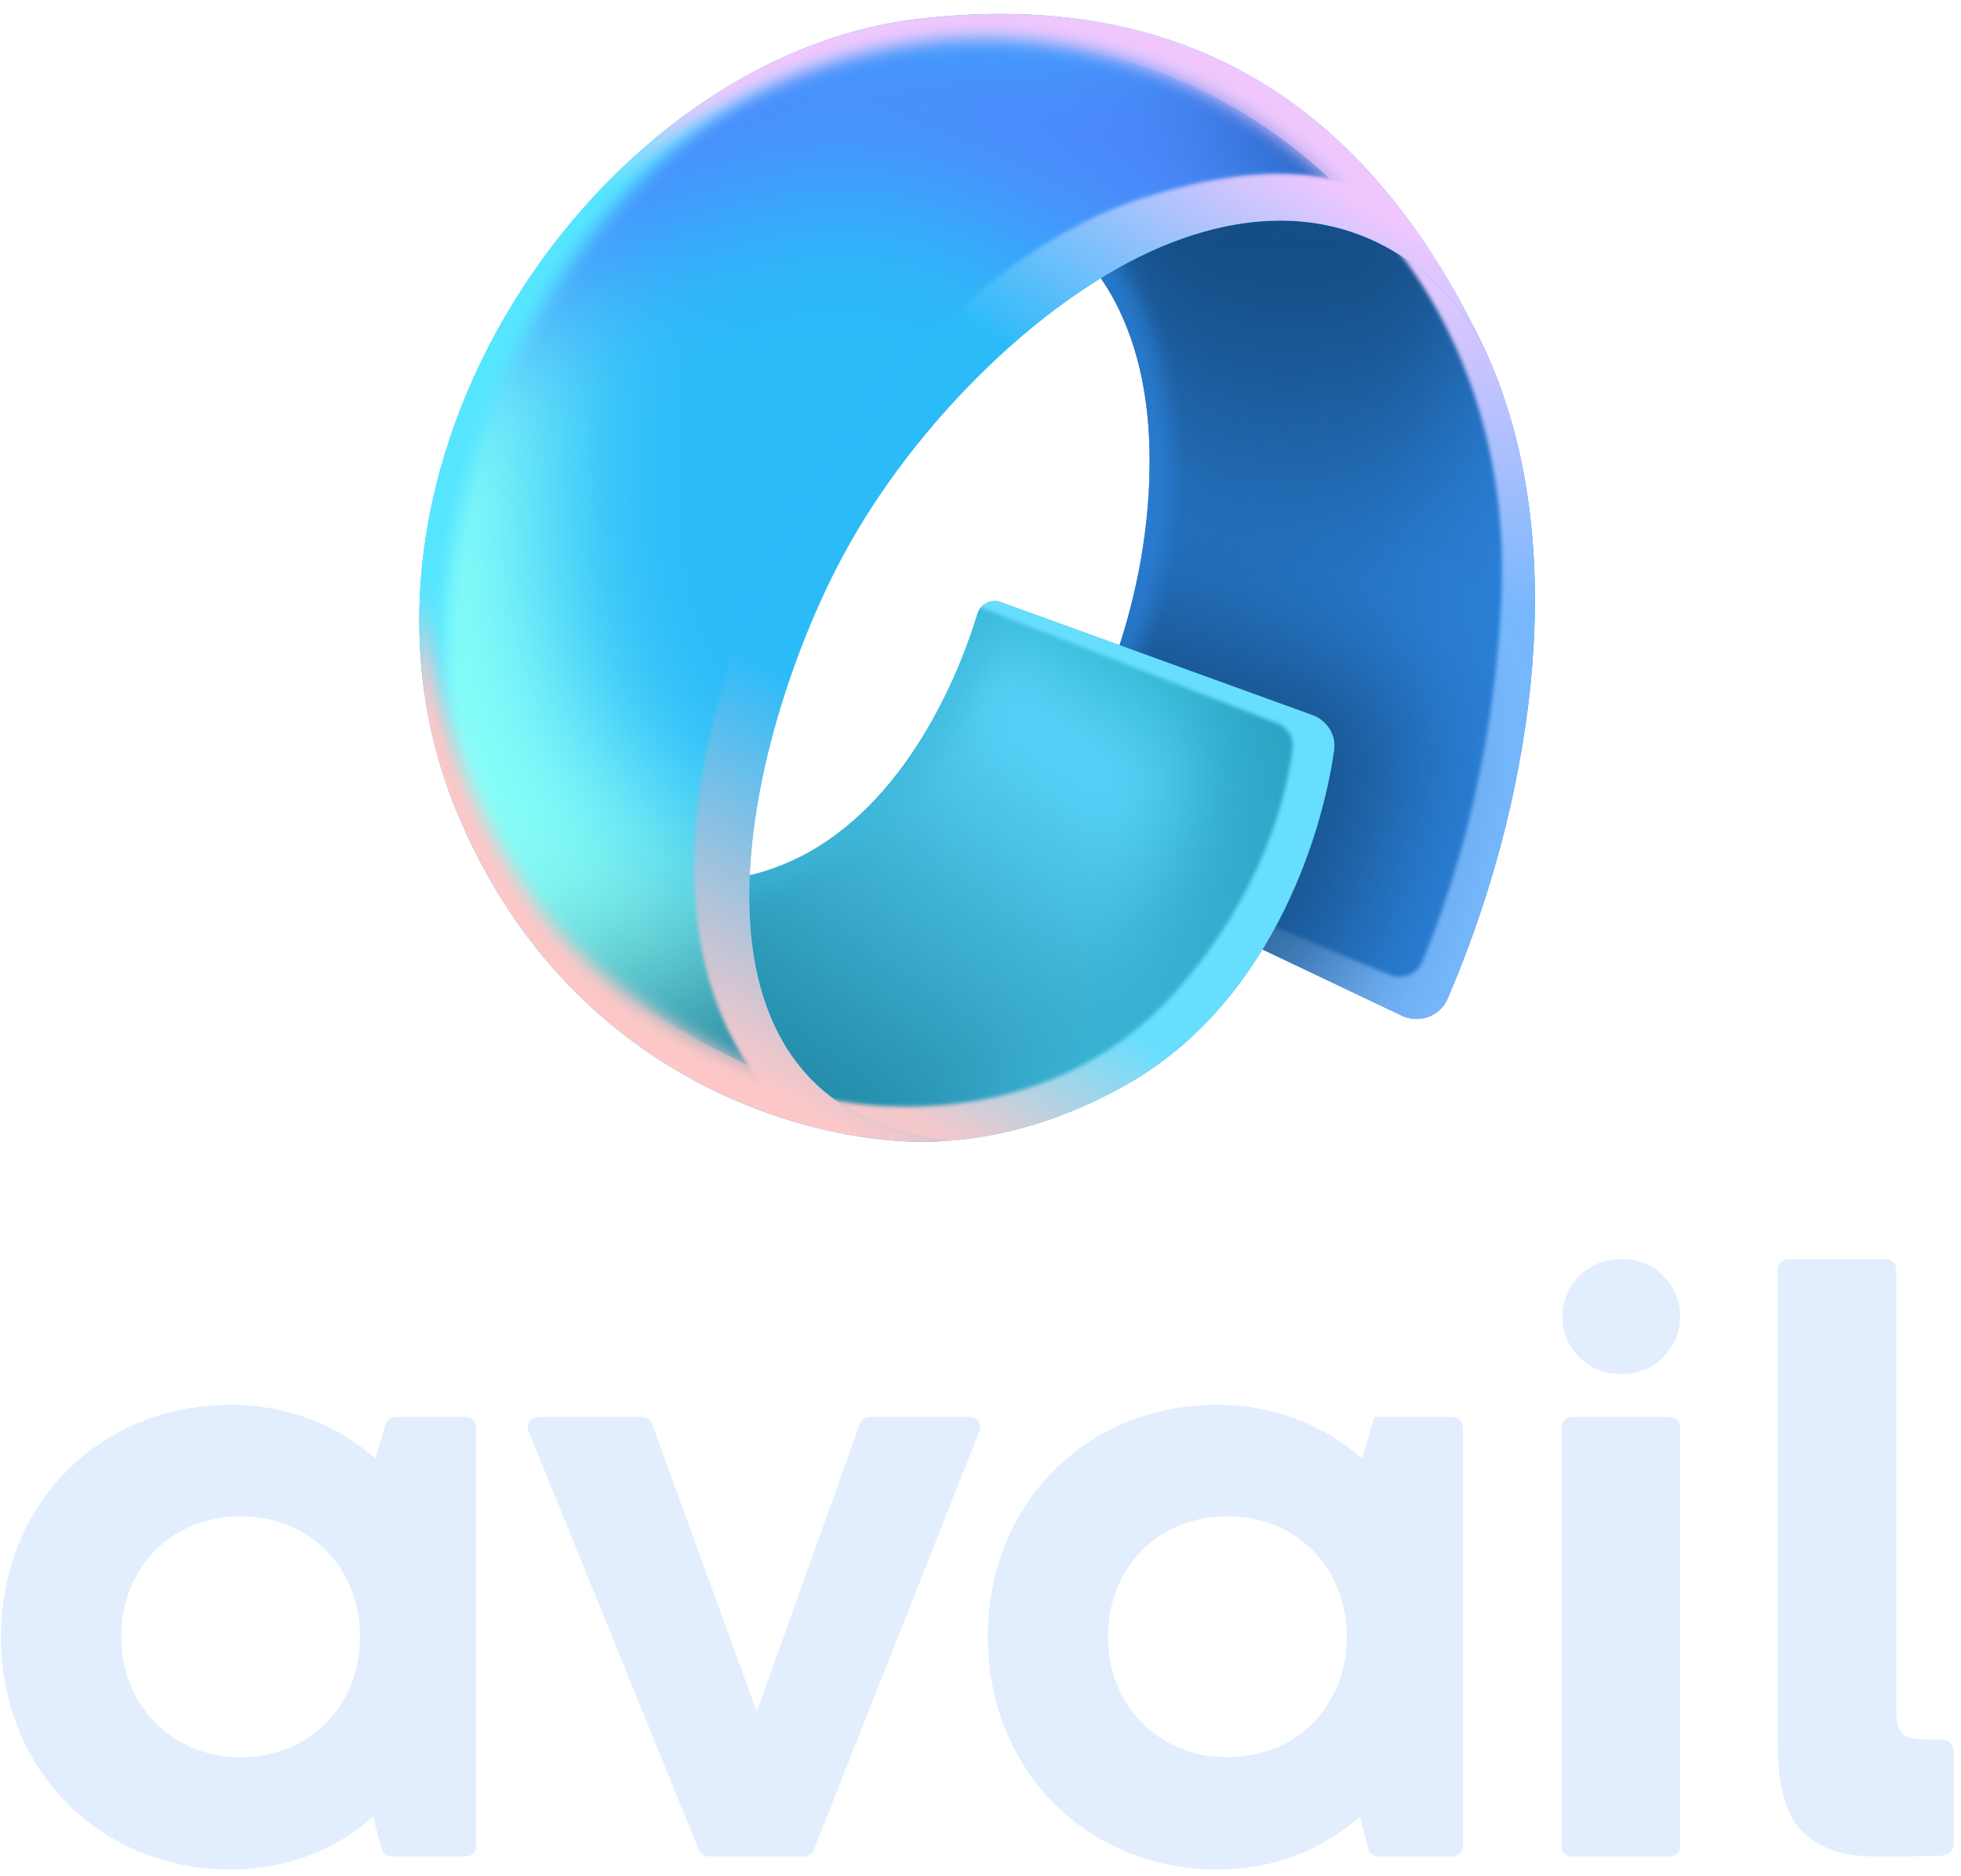
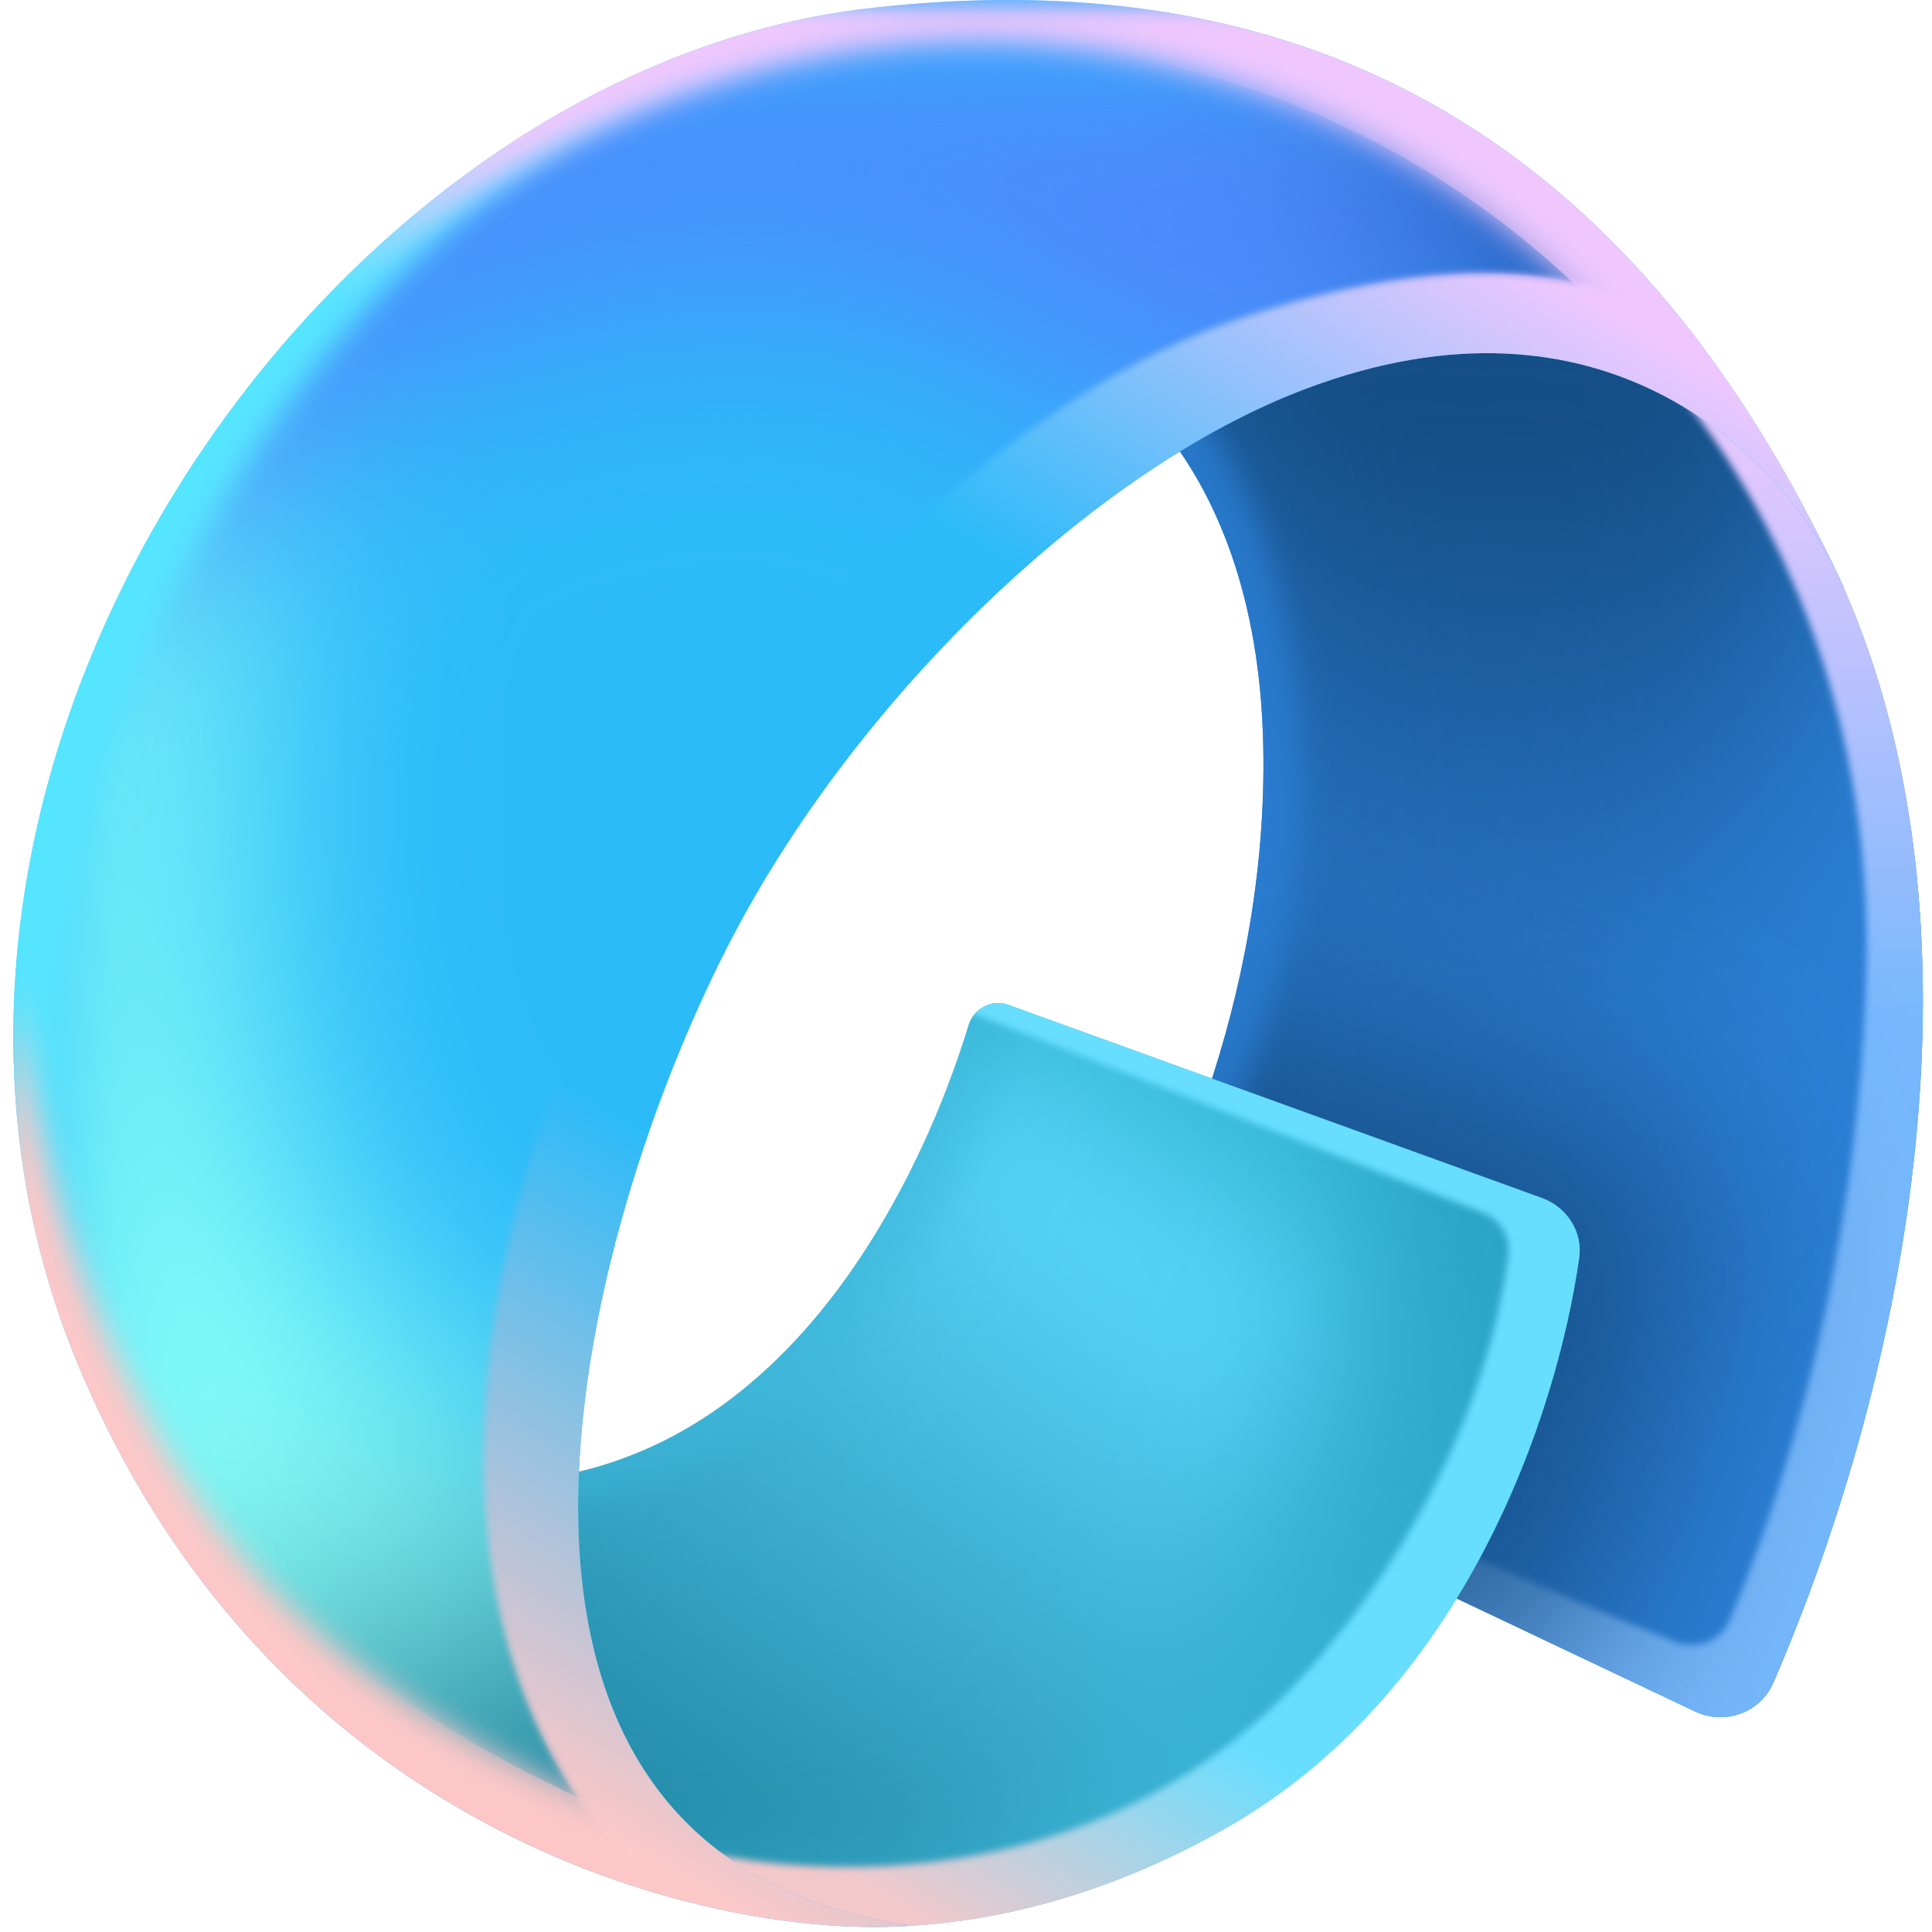
- <svg xmlns="http://www.w3.org/2000/svg" width="92" height="88" viewBox="0 0 92 88" fill="none">
-   <path d="M49.827 40.085L65.757 47.652C66.574 48.04 67.553 47.693 67.912 46.862C71.635 38.231 73.945 26.083 69.812 16.738C65.921 7.935 56.296 5.544 52.888 6.044L46.637 9.437C49.003 9.872 53.773 12.83 53.93 21.181C54.059 28.095 51.282 34.174 49.153 37.493C48.579 38.388 48.867 39.63 49.827 40.085Z" fill="#2B80D7" />
-   <mask id="mask0_757_4570" style="mask-type:alpha" maskUnits="userSpaceOnUse" x="46" y="5" width="27" height="43">
-     <path d="M49.827 40.086L65.757 47.653C66.574 48.041 67.554 47.694 67.912 46.864C71.635 38.232 73.945 26.084 69.813 16.739C65.921 7.937 56.296 5.545 52.889 6.046L46.638 9.438C49.003 9.873 53.774 12.831 53.93 21.183C54.059 28.096 51.283 34.175 49.153 37.495C48.58 38.389 48.867 39.631 49.827 40.086Z" fill="#DEA00D" />
+ <svg xmlns="http://www.w3.org/2000/svg" width="53" height="53" viewBox="0 0 53 53" fill="none">
+   <path d="M30.551 39.39L46.496 46.949C47.312 47.336 48.29 46.989 48.649 46.16C52.376 37.538 54.688 25.403 50.552 16.068C46.657 7.275 37.023 4.887 33.613 5.386L27.356 8.775C29.724 9.21 34.499 12.164 34.655 20.506C34.785 27.41 32.008 33.48 29.877 36.796C29.302 37.691 29.59 38.935 30.551 39.39Z" fill="#2B80D7" />
+   <mask id="mask0_1274_609" style="mask-type:alpha" maskUnits="userSpaceOnUse" x="27" y="5" width="26" height="43">
+     <path d="M30.552 39.392L46.496 46.95C47.313 47.337 48.291 46.991 48.65 46.161C52.376 37.539 54.688 25.404 50.553 16.069C46.657 7.277 37.024 4.888 33.614 5.388L27.357 8.777C29.725 9.211 34.499 12.166 34.656 20.508C34.785 27.411 32.008 33.481 29.877 36.798C29.302 37.692 29.591 38.936 30.552 39.392Z" fill="#DEA00D" />
  </mask>
-   <g mask="url(#mask0_757_4570)">
-     <g filter="url(#filter0_f_757_4570)">
-       <path d="M54.704 42.681C63.097 36.621 74.344 11.926 68.702 7.044C66.627 5.249 47.695 5.673 46.003 4.332L47.382 6.388C47.382 6.388 52.925 13.345 52.562 24.27C52.339 30.979 49.933 37.915 48.438 41.305C48.194 41.859 37.088 36.368 36.879 36.794C36.286 38.005 47.177 43.411 47.177 43.411L54.154 42.876C54.354 42.861 54.541 42.799 54.704 42.681Z" fill="url(#paint0_linear_757_4570)" />
+   <g mask="url(#mask0_1274_609)">
+     <g filter="url(#filter0_f_1274_609)">
+       <path d="M35.43 41.982C43.831 35.93 55.087 11.262 49.44 6.385C47.364 4.592 28.414 5.016 26.721 3.676L28.101 5.73C28.101 5.73 33.649 12.679 33.286 23.591C33.063 30.293 30.655 37.221 29.159 40.608C28.914 41.162 17.799 35.677 17.59 36.102C16.996 37.312 27.897 42.712 27.897 42.712L34.88 42.177C35.08 42.162 35.267 42.1 35.43 41.982Z" fill="url(#paint0_linear_1274_609)" />
    </g>
-     <g filter="url(#filter1_f_757_4570)">
-       <path d="M68.105 49.277C76.312 43.089 83.93 24.71 78.202 14.441C76.864 12.043 66.85 5.183 65.158 3.842L64.632 10.675C64.632 10.675 70.813 16.642 70.45 27.588C70.165 36.17 67.748 42.713 66.718 45.138C66.469 45.724 65.803 45.981 65.213 45.742C62.43 44.614 55.055 41.565 55.313 41.038C54.72 42.249 65.51 48.587 65.51 48.587L66.924 49.351C67.302 49.555 67.761 49.536 68.105 49.277Z" fill="url(#paint1_linear_757_4570)" />
+     <g filter="url(#filter1_f_1274_609)">
+       <path d="M48.841 48.572C57.057 42.391 64.683 24.032 58.948 13.773C57.61 11.379 47.586 4.526 45.893 3.186L45.367 10.012C45.367 10.012 51.554 15.973 51.19 26.906C50.904 35.479 48.486 42.015 47.455 44.437C47.206 45.022 46.54 45.279 45.95 45.04C43.166 43.914 35.781 40.868 36.04 40.341C35.446 41.551 46.246 47.882 46.246 47.882L47.662 48.645C48.04 48.849 48.498 48.83 48.841 48.572Z" fill="url(#paint1_linear_1274_609)" />
    </g>
-     <g opacity="0.8" filter="url(#filter2_f_757_4570)">
-       <rect width="20.725" height="17.375" rx="3.273" transform="matrix(0.949793 0.312879 -0.31171 0.950177 47.6438 25.8188)" fill="#13497E" />
+     <g opacity="0.8" filter="url(#filter2_f_1274_609)">
+       <rect width="20.739" height="17.359" rx="3.273" transform="matrix(0.949979 0.312314 -0.312274 0.949992 28.3636 25.1388)" fill="#13497E" />
    </g>
-     <g opacity="0.7" filter="url(#filter3_f_757_4570)">
-       <path d="M49.274 36.028C55.93 31.37 56.946 16.523 51.185 10.793C49.7 9.316 47.484 7.731 46.054 6.742L47.219 8.258C47.219 8.258 51.904 13.387 51.597 21.441C51.409 26.387 49.376 31.5 48.112 33.999C47.906 34.408 38.52 30.36 38.344 30.674C37.843 31.567 47.047 35.552 47.047 35.552L48.209 36.099C48.554 36.262 48.961 36.247 49.274 36.028Z" fill="#2B80D7" />
+     <g opacity="0.7" filter="url(#filter3_f_1274_609)">
+       <path d="M29.994 35.338C36.657 30.685 37.675 15.853 31.908 10.13C30.422 8.655 28.203 7.071 26.773 6.083L27.939 7.598C27.939 7.598 32.627 12.72 32.32 20.765C32.132 25.706 30.097 30.813 28.833 33.31C28.626 33.718 19.232 29.675 19.056 29.988C18.554 30.88 27.766 34.861 27.766 34.861L28.931 35.409C29.276 35.571 29.681 35.556 29.994 35.338Z" fill="#2B80D7" />
    </g>
  </g>
-   <path d="M61.563 33.551L46.944 28.249C46.49 28.084 45.994 28.345 45.854 28.808C44.838 32.154 42.172 38.195 36.997 40.459C30.19 43.436 27.95 36.776 30.945 45.192C33.941 53.609 43.837 56.023 52.888 50.869C59.45 47.132 61.979 39.504 62.59 35.193C62.692 34.472 62.248 33.799 61.563 33.551Z" fill="url(#paint2_linear_757_4570)" />
-   <mask id="mask1_757_4570" style="mask-type:alpha" maskUnits="userSpaceOnUse" x="29" y="28" width="34" height="26">
-     <path d="M61.563 33.552L46.944 28.25C46.49 28.086 45.994 28.346 45.853 28.809C44.837 32.155 42.172 38.196 36.996 40.46C30.19 43.437 27.95 36.777 30.945 45.194C33.94 53.61 43.837 56.024 52.888 50.87C59.449 47.133 61.979 39.505 62.589 35.194C62.691 34.473 62.248 33.8 61.563 33.552Z" fill="url(#paint3_radial_757_4570)" />
+   <path d="M42.295 32.862L27.662 27.566C27.208 27.401 26.712 27.662 26.572 28.124C25.555 31.467 22.888 37.501 17.707 39.762C10.894 42.736 8.653 36.083 11.651 44.49C14.648 52.898 24.554 55.309 33.612 50.16C40.179 46.428 42.711 38.811 43.322 34.505C43.425 33.783 42.981 33.11 42.295 32.862Z" fill="url(#paint2_linear_1274_609)" />
+   <mask id="mask1_1274_609" style="mask-type:alpha" maskUnits="userSpaceOnUse" x="10" y="27" width="34" height="26">
+     <path d="M42.295 32.863L27.662 27.567C27.208 27.403 26.712 27.663 26.572 28.125C25.555 31.468 22.887 37.502 17.707 39.764C10.894 42.737 8.653 36.084 11.65 44.492C14.648 52.899 24.554 55.31 33.612 50.162C40.178 46.43 42.711 38.813 43.322 34.506C43.425 33.784 42.981 33.111 42.295 32.863Z" fill="url(#paint3_radial_1274_609)" />
  </mask>
-   <g mask="url(#mask1_757_4570)">
-     <g filter="url(#filter4_f_757_4570)">
-       <path d="M38.751 55.828C52.942 55.828 58.878 30.167 57.226 25.81C57.137 25.576 56.921 25.427 56.681 25.352L30.318 17.066L46.361 23.695C46.538 23.768 46.64 23.952 46.602 24.14C46.293 25.652 44.779 32.186 40.945 36.333C36.586 41.046 27.584 42.104 23.87 41.225C21.892 41.222 20.776 40.544 20.776 40.544C25.273 43.472 31.731 55.828 38.751 55.828Z" fill="url(#paint4_linear_757_4570)" />
+   <g mask="url(#mask1_1274_609)">
+     <g filter="url(#filter4_f_1274_609)">
+       <path d="M19.463 55.114C33.667 55.114 39.608 29.482 37.954 25.13C37.865 24.896 37.649 24.748 37.41 24.673L11.022 16.395L27.079 23.017C27.257 23.091 27.359 23.275 27.321 23.462C27.011 24.974 25.496 31.5 21.659 35.641C17.296 40.349 8.286 41.406 4.569 40.528C2.59 40.525 1.472 39.847 1.472 39.847C5.973 42.772 12.437 55.114 19.463 55.114Z" fill="url(#paint4_linear_1274_609)" />
    </g>
-     <g opacity="0.4" filter="url(#filter5_f_757_4570)">
-       <path d="M40.386 39.631C46.152 35.716 50.453 20.887 49.303 16.757C49.199 16.385 48.839 16.18 48.453 16.163L33.007 15.472L46.452 22.095C46.611 22.173 46.702 22.341 46.672 22.516C46.425 23.969 45.16 30.564 41.922 34.739C38.265 39.452 30.714 40.51 27.598 39.631C25.939 39.628 25.083 40.301 25.083 40.301C28.855 43.229 35.266 43.107 40.386 39.631Z" fill="#3EBADD" />
+     <g opacity="0.4" filter="url(#filter5_f_1274_609)">
+       <path d="M21.099 38.935C26.871 35.025 31.175 20.213 30.024 16.087C29.921 15.715 29.561 15.511 29.175 15.494L13.714 14.803L27.171 21.419C27.33 21.497 27.421 21.665 27.392 21.84C27.144 23.293 25.878 29.88 22.637 34.049C18.977 38.757 11.419 39.813 8.301 38.935C6.64 38.932 5.783 39.605 5.783 39.605C9.559 42.529 15.975 42.407 21.099 38.935Z" fill="#3EBADD" />
    </g>
-     <g filter="url(#filter6_f_757_4570)">
-       <path d="M53.34 52.133C60.284 48.179 66.385 32.304 64.944 28.29C64.835 27.985 64.534 27.82 64.213 27.781L45.817 25.557L45.4 28.261L59.928 33.945C60.403 34.131 60.71 34.59 60.647 35.097C60.418 36.961 59.434 41.652 55.231 46.444C49.812 52.624 41.977 52.331 38.263 51.452C36.286 51.449 35.799 51.452 35.799 51.452C40.031 54.466 47.237 55.609 53.34 52.133Z" fill="url(#paint5_linear_757_4570)" />
+     <g filter="url(#filter6_f_1274_609)">
+       <path d="M34.065 51.424C41.015 47.474 47.122 31.617 45.679 27.607C45.57 27.303 45.269 27.138 44.948 27.099L26.536 24.877L26.118 27.578L40.659 33.256C41.134 33.442 41.441 33.901 41.379 34.408C41.148 36.271 40.163 40.955 35.958 45.741C30.533 51.914 22.692 51.622 18.975 50.744C16.995 50.741 16.508 50.744 16.508 50.744C20.744 53.754 27.956 54.896 34.065 51.424Z" fill="url(#paint5_linear_1274_609)" />
    </g>
  </g>
-   <path d="M39.476 26.203C35.048 34.55 30.764 51.644 44.307 53.536C39.011 53.944 26.974 51.218 21.505 38.273C14.668 22.093 28.081 2.649 43.057 0.888C57.697 -0.835 65.243 7.171 69.589 16.248C69.701 16.464 69.798 16.673 69.883 16.873C69.786 16.664 69.689 16.456 69.589 16.248C67.917 13.012 63.16 8.293 55.102 11.327C49.274 13.521 42.882 19.781 39.476 26.203Z" fill="#2CBBF9" />
-   <mask id="mask2_757_4570" style="mask-type:alpha" maskUnits="userSpaceOnUse" x="19" y="0" width="51" height="54">
-     <path d="M39.476 26.202C35.048 34.55 30.764 51.643 44.307 53.535C39.011 53.943 26.974 51.218 21.504 38.273C14.668 22.092 28.081 2.649 43.057 0.887C57.697 -0.835 65.243 7.17 69.589 16.247C69.701 16.463 69.798 16.672 69.882 16.872C69.786 16.663 69.688 16.455 69.589 16.247C67.917 13.011 63.159 8.292 55.102 11.326C49.274 13.521 42.882 19.78 39.476 26.202Z" fill="#00CCC0" />
+   <path d="M20.189 25.523C15.757 33.861 11.469 50.935 25.024 52.825C19.723 53.233 7.675 50.51 2.201 37.58C-4.641 21.417 8.784 1.995 23.773 0.236C38.426 -1.485 45.979 6.512 50.328 15.579C50.44 15.794 50.538 16.003 50.622 16.203C50.526 15.994 50.428 15.786 50.328 15.579C48.655 12.346 43.893 7.633 35.829 10.663C29.996 12.855 23.598 19.108 20.189 25.523Z" fill="#2CBBF9" />
+   <mask id="mask2_1274_609" style="mask-type:alpha" maskUnits="userSpaceOnUse" x="0" y="0" width="51" height="53">
+     <path d="M20.189 25.522C15.757 33.86 11.469 50.934 25.024 52.824C19.723 53.232 7.675 50.509 2.201 37.579C-4.641 21.416 8.784 1.994 23.773 0.235C38.426 -1.485 45.979 6.511 50.328 15.578C50.44 15.793 50.538 16.002 50.622 16.202C50.526 15.993 50.428 15.785 50.328 15.578C48.655 12.345 43.893 7.632 35.829 10.662C29.995 12.854 23.598 19.107 20.189 25.522Z" fill="#00CCC0" />
  </mask>
-   <g mask="url(#mask2_757_4570)">
-     <g filter="url(#filter7_f_757_4570)">
-       <path d="M8.276 37.913C13.745 50.858 38.622 54.735 43.918 54.326C44.184 51.815 36.585 46.363 36.85 40.297C36.85 40.297 27.159 40.608 25.68 26.201C24.2 11.796 32.446 4.546 32.446 4.546C22.615 9.402 5.317 30.911 8.276 37.913Z" fill="url(#paint6_linear_757_4570)" />
-       <path d="M69.882 16.874C95.41 -3.774 52.223 -8.54 37.248 -6.778C31.013 -6.045 14.614 10.471 21.07 17.579C21.07 17.579 27.764 10.148 37.248 8.79C46.731 7.432 51.123 14.283 51.123 14.283C52.278 13.573 55.316 13.377 56.455 12.948C65.05 9.712 69.462 15.987 69.882 16.874Z" fill="url(#paint7_linear_757_4570)" />
+   <g mask="url(#mask2_1274_609)">
+     <g filter="url(#filter7_f_1274_609)">
+       <path d="M-11.039 37.22C-5.565 50.15 19.334 54.022 24.635 53.615C24.901 51.106 17.295 45.66 17.56 39.6C17.56 39.6 7.861 39.911 6.38 25.521C4.899 11.131 13.153 3.889 13.153 3.889C3.313 8.74 -14.001 30.225 -11.039 37.22Z" fill="url(#paint6_linear_1274_609)" />
+       <path d="M50.621 16.204C76.173 -4.421 32.947 -9.182 17.958 -7.422C11.719 -6.689 -4.695 9.808 1.766 16.908C1.766 16.908 8.466 9.485 17.958 8.129C27.45 6.773 31.846 13.616 31.846 13.616C33.002 12.906 36.043 12.711 37.183 12.283C45.785 9.05 50.201 15.318 50.621 16.204Z" fill="url(#paint7_linear_1274_609)" />
    </g>
-     <g filter="url(#filter8_f_757_4570)">
-       <path d="M22.128 39.941C6.886 35.117 14.222 2.361 29.514 -2.328C43.273 -6.546 44.407 0.082 46.827 0.486C47.141 0.476 47.311 0.482 47.311 0.482C47.142 0.512 46.982 0.512 46.827 0.486C45.009 0.542 38.373 1.133 32.044 6.561C22.527 14.723 18.695 27.773 22.128 39.941Z" fill="#56E5FF" />
+     <g filter="url(#filter8_f_1274_609)">
+       <path d="M2.825 39.245C-12.43 34.427 -5.088 1.707 10.218 -2.976C23.989 -7.19 25.124 -0.569 27.546 -0.166C27.861 -0.176 28.031 -0.169 28.031 -0.169C27.862 -0.14 27.701 -0.14 27.546 -0.166C25.727 -0.11 19.085 0.481 12.751 5.902C3.225 14.056 -0.611 27.091 2.825 39.245Z" fill="#56E5FF" />
    </g>
-     <g filter="url(#filter9_f_757_4570)">
-       <path d="M46.774 53.508C42.538 58.286 25.202 52.477 19.732 39.532C18.748 37.201 19.818 30.051 19.747 27.272C19.735 27.064 19.732 26.952 19.732 26.952C19.739 27.051 19.744 27.158 19.747 27.272C19.839 28.82 20.482 35.705 24.78 41.927C29.658 48.987 39.678 51.753 39.678 51.753C40.985 52.685 44.678 53.215 46.774 53.508Z" fill="#FDC7C7" />
+     <g filter="url(#filter9_f_1274_609)">
+       <path d="M27.493 52.797C23.254 57.57 5.902 51.767 0.428 38.836C-0.558 36.508 0.514 29.366 0.442 26.591C0.43 26.382 0.428 26.271 0.428 26.271C0.435 26.37 0.439 26.476 0.442 26.591C0.534 28.136 1.178 35.014 5.48 41.229C10.363 48.281 20.391 51.044 20.391 51.044C21.699 51.975 25.396 52.505 27.493 52.797Z" fill="#FDC7C7" />
    </g>
-     <mask id="mask3_757_4570" style="mask-type:alpha" maskUnits="userSpaceOnUse" x="12" y="25" width="34" height="34">
-       <rect width="34.795" height="12.217" transform="matrix(0.695561 0.718467 -0.717024 0.697049 20.9845 25.1867)" fill="url(#paint8_linear_757_4570)" />
+     <mask id="mask3_1274_609" style="mask-type:alpha" maskUnits="userSpaceOnUse" x="-8" y="24" width="34" height="34">
+       <rect width="34.79" height="12.216" transform="matrix(0.69628 0.717771 -0.717721 0.696331 1.68079 24.5073)" fill="url(#paint8_linear_1274_609)" />
    </mask>
-     <g mask="url(#mask3_757_4570)">
-       <path d="M46.775 53.508C42.54 58.285 25.203 52.476 19.734 39.531C18.749 37.201 19.82 30.051 19.748 27.272C19.736 27.063 19.734 26.952 19.734 26.952C19.741 27.051 19.746 27.157 19.748 27.272C19.84 28.819 20.483 35.704 24.782 41.926C29.66 48.987 39.679 51.752 39.679 51.752C40.987 52.684 44.68 53.215 46.775 53.508Z" fill="#FDC7C7" />
+     <g mask="url(#mask3_1274_609)">
+       <path d="M27.495 52.797C23.255 57.569 5.903 51.766 0.429 38.836C-0.557 36.508 0.515 29.366 0.444 26.59C0.431 26.382 0.429 26.27 0.429 26.27C0.436 26.369 0.441 26.476 0.444 26.59C0.536 28.136 1.179 35.013 5.482 41.228C10.364 48.281 20.392 51.043 20.392 51.043C21.701 51.974 25.397 52.504 27.495 52.797Z" fill="#FDC7C7" />
    </g>
-     <g filter="url(#filter10_f_757_4570)">
-       <path d="M70.964 17.553C72.08 9.432 57.619 -3.154 42.643 -1.392C37.225 -0.755 32.425 4.476 28.3 8.751C28.3 8.751 37.66 0.416 49.054 2.019C60.449 3.623 65.54 12.077 65.54 12.077C67.919 13.471 69.004 17.756 70.964 17.553Z" fill="#EFC7FD" />
+     <g filter="url(#filter10_f_1274_609)">
+       <path d="M51.705 16.883C52.821 8.77 38.348 -3.802 23.359 -2.042C17.936 -1.405 13.131 3.82 9.003 8.09C9.003 8.09 18.371 -0.236 29.776 1.366C41.18 2.968 46.275 11.412 46.275 11.412C48.657 12.805 49.743 17.085 51.705 16.883Z" fill="#EFC7FD" />
    </g>
-     <mask id="mask4_757_4570" style="mask-type:alpha" maskUnits="userSpaceOnUse" x="26" y="-3" width="44" height="20">
-       <rect width="41.328" height="13.906" transform="matrix(0.989084 0.147354 -0.146757 0.989173 28.584 -2.93744)" fill="url(#paint9_linear_757_4570)" />
+     <mask id="mask4_1274_609" style="mask-type:alpha" maskUnits="userSpaceOnUse" x="7" y="-4" width="44" height="21">
+       <rect width="41.363" height="13.891" transform="matrix(0.989127 0.147065 -0.147045 0.98913 9.28711 -3.58533)" fill="url(#paint9_linear_1274_609)" />
    </mask>
-     <g mask="url(#mask4_757_4570)">
-       <path d="M70.964 17.555C72.08 9.434 57.619 -3.152 42.643 -1.39C37.225 -0.753 32.425 4.478 28.3 8.752C28.3 8.752 37.66 0.418 49.054 2.021C60.449 3.625 65.54 12.079 65.54 12.079C67.919 13.473 69.004 17.758 70.964 17.555Z" fill="#EFC7FD" />
+     <g mask="url(#mask4_1274_609)">
+       <path d="M51.705 16.884C52.821 8.772 38.348 -3.8 23.359 -2.04C17.936 -1.403 13.131 3.822 9.003 8.091C9.003 8.091 18.371 -0.234 29.776 1.368C41.18 2.969 46.275 11.414 46.275 11.414C48.657 12.807 49.743 17.087 51.705 16.884Z" fill="#EFC7FD" />
    </g>
-     <g filter="url(#filter11_f_757_4570)">
-       <path d="M53.631 9.286C38.29 14.134 24.701 42.428 37.905 53.042C51.109 63.656 66.545 43.494 74.311 27.165C70.469 16.191 68.971 4.439 53.631 9.286Z" fill="url(#paint10_linear_757_4570)" />
+     <g filter="url(#filter11_f_1274_609)">
+       <path d="M34.356 8.625C19.002 13.467 5.401 41.73 18.616 52.331C31.832 62.933 47.282 42.795 55.055 26.483C51.209 15.522 49.71 3.783 34.356 8.625Z" fill="url(#paint10_linear_1274_609)" />
    </g>
-     <mask id="mask5_757_4570" style="mask-type:alpha" maskUnits="userSpaceOnUse" x="12" y="-8" width="67" height="70">
-       <rect width="44.747" height="53.431" transform="matrix(0.85506 0.518529 -0.516958 0.856011 40.2122 -7.10339)" fill="url(#paint11_linear_757_4570)" />
+     <mask id="mask5_1274_609" style="mask-type:alpha" maskUnits="userSpaceOnUse" x="-7" y="-8" width="67" height="70">
+       <rect width="44.762" height="53.4" transform="matrix(0.85552 0.51777 -0.517716 0.855552 20.9257 -7.74658)" fill="url(#paint11_linear_1274_609)" />
    </mask>
-     <g mask="url(#mask5_757_4570)">
-       <path d="M53.629 9.286C38.289 14.133 24.7 42.428 37.904 53.041C51.108 63.655 66.544 43.494 74.31 27.164C70.467 16.19 68.97 4.438 53.629 9.286Z" fill="url(#paint12_linear_757_4570)" />
+     <g mask="url(#mask5_1274_609)">
+       <path d="M34.355 8.624C19 13.466 5.399 41.729 18.615 52.331C31.831 62.932 47.281 42.794 55.053 26.483C51.208 15.521 49.709 3.782 34.355 8.624Z" fill="url(#paint12_linear_1274_609)" />
    </g>
  </g>
-   <path d="M18.085 66.833C18.145 66.629 18.331 66.489 18.544 66.489H21.861C22.125 66.489 22.339 66.704 22.339 66.968V86.631C22.339 86.895 22.125 87.109 21.861 87.109H18.363C18.146 87.109 17.956 86.963 17.901 86.753L17.5 85.238C15.747 86.804 13.46 87.72 10.831 87.72C4.658 87.72 0.047 83.023 0.047 76.799C0.047 70.575 4.658 65.917 10.831 65.917C13.499 65.917 15.823 66.871 17.614 68.437L18.085 66.833ZM11.289 82.451C14.527 82.451 16.89 80.045 16.89 76.799C16.89 73.553 14.527 71.148 11.289 71.148C8.05 71.148 5.687 73.553 5.687 76.799C5.687 80.007 8.05 82.451 11.289 82.451Z" fill="#E2EEFE" />
-   <path d="M40.342 66.806C40.41 66.616 40.59 66.489 40.792 66.489H45.506C45.844 66.489 46.075 66.83 45.951 67.144L38.175 86.807C38.102 86.989 37.926 87.109 37.73 87.109H33.233C33.038 87.109 32.863 86.991 32.789 86.811L24.795 67.148C24.667 66.833 24.899 66.489 25.238 66.489H30.137C30.338 66.489 30.518 66.615 30.587 66.804L35.502 80.312L40.342 66.806Z" fill="#E2EEFE" />
-   <path d="M64.479 66.489H68.154C68.419 66.489 68.633 66.704 68.633 66.968V86.631C68.633 86.895 68.419 87.109 68.154 87.109H64.657C64.44 87.109 64.25 86.963 64.195 86.753L63.794 85.238C62.041 86.804 59.754 87.72 57.125 87.72C50.952 87.72 46.341 83.023 46.341 76.799C46.341 70.575 50.952 65.917 57.125 65.917C59.792 65.917 62.117 66.871 63.908 68.437L64.479 66.489ZM57.582 82.451C60.821 82.451 63.184 80.045 63.184 76.799C63.184 73.553 60.821 71.148 57.582 71.148C54.343 71.148 51.981 73.553 51.981 76.799C51.981 80.007 54.343 82.451 57.582 82.451Z" fill="#E2EEFE" />
-   <path d="M75.992 64.469C74.504 64.469 73.298 63.263 73.298 61.776C73.298 60.288 74.504 59.082 75.992 59.082H76.129C77.617 59.082 78.823 60.288 78.823 61.776C78.823 63.263 77.617 64.469 76.129 64.469H75.992ZM73.738 87.109C73.474 87.109 73.26 86.895 73.26 86.631V66.968C73.26 66.704 73.474 66.489 73.738 66.489H78.345C78.609 66.489 78.823 66.704 78.823 66.968V86.631C78.823 86.895 78.609 87.109 78.345 87.109H73.738Z" fill="#E2EEFE" />
-   <path d="M88.965 80.338C88.965 80.824 89.064 81.167 89.264 81.367C89.492 81.538 89.849 81.624 90.334 81.624C90.576 81.624 90.801 81.624 91.129 81.624C91.458 81.624 91.66 81.919 91.66 82.19V86.47L91.66 86.489C91.661 86.801 91.422 87.078 91.043 87.078C90.323 87.078 89.725 87.109 88.965 87.109L87.937 87.109C86.482 87.109 85.355 86.723 84.556 85.951C83.786 85.18 83.401 83.808 83.401 81.835V59.56C83.401 59.296 83.615 59.082 83.879 59.082L88.486 59.081C88.75 59.081 88.965 59.296 88.965 59.56V80.338Z" fill="#E2EEFE" />
  <defs>
-     <filter id="filter0_f_757_4570" x="30.72" y="-1.804" width="45.64" height="51.351" filterUnits="userSpaceOnUse" color-interpolation-filters="sRGB">
+     <filter id="filter0_f_1274_609" x="11.43" y="-2.46" width="45.67" height="51.307" filterUnits="userSpaceOnUse" color-interpolation-filters="sRGB">
      <feFlood flood-opacity="0" result="BackgroundImageFix" />
      <feBlend mode="normal" in="SourceGraphic" in2="BackgroundImageFix" result="shape" />
-       <feGaussianBlur stdDeviation="3.068" result="effect1_foregroundBlur_757_4570" />
+       <feGaussianBlur stdDeviation="3.068" result="effect1_foregroundBlur_1274_609" />
    </filter>
-     <filter id="filter1_f_757_4570" x="55.085" y="3.637" width="25.316" height="46.057" filterUnits="userSpaceOnUse" color-interpolation-filters="sRGB">
+     <filter id="filter1_f_1274_609" x="35.812" y="2.982" width="25.338" height="46.006" filterUnits="userSpaceOnUse" color-interpolation-filters="sRGB">
      <feFlood flood-opacity="0" result="BackgroundImageFix" />
      <feBlend mode="normal" in="SourceGraphic" in2="BackgroundImageFix" result="shape" />
-       <feGaussianBlur stdDeviation="0.102" result="effect1_foregroundBlur_757_4570" />
+       <feGaussianBlur stdDeviation="0.102" result="effect1_foregroundBlur_1274_609" />
    </filter>
-     <filter id="filter2_f_757_4570" x="37.357" y="20.951" width="34.842" height="32.73" filterUnits="userSpaceOnUse" color-interpolation-filters="sRGB">
+     <filter id="filter2_f_1274_609" x="18.073" y="20.269" width="34.861" height="32.707" filterUnits="userSpaceOnUse" color-interpolation-filters="sRGB">
      <feFlood flood-opacity="0" result="BackgroundImageFix" />
      <feBlend mode="normal" in="SourceGraphic" in2="BackgroundImageFix" result="shape" />
-       <feGaussianBlur stdDeviation="2.863" result="effect1_foregroundBlur_757_4570" />
+       <feGaussianBlur stdDeviation="2.863" result="effect1_foregroundBlur_1274_609" />
    </filter>
-     <filter id="filter3_f_757_4570" x="37.506" y="5.924" width="18.262" height="31.103" filterUnits="userSpaceOnUse" color-interpolation-filters="sRGB">
+     <filter id="filter3_f_1274_609" x="18.218" y="5.265" width="18.277" height="31.071" filterUnits="userSpaceOnUse" color-interpolation-filters="sRGB">
      <feFlood flood-opacity="0" result="BackgroundImageFix" />
      <feBlend mode="normal" in="SourceGraphic" in2="BackgroundImageFix" result="shape" />
-       <feGaussianBlur stdDeviation="0.409" result="effect1_foregroundBlur_757_4570" />
+       <feGaussianBlur stdDeviation="0.409" result="effect1_foregroundBlur_1274_609" />
    </filter>
-     <filter id="filter4_f_757_4570" x="16.686" y="12.975" width="44.9" height="46.943" filterUnits="userSpaceOnUse" color-interpolation-filters="sRGB">
+     <filter id="filter4_f_1274_609" x="-2.618" y="12.305" width="44.932" height="46.9" filterUnits="userSpaceOnUse" color-interpolation-filters="sRGB">
      <feFlood flood-opacity="0" result="BackgroundImageFix" />
      <feBlend mode="normal" in="SourceGraphic" in2="BackgroundImageFix" result="shape" />
-       <feGaussianBlur stdDeviation="2.045" result="effect1_foregroundBlur_757_4570" />
+       <feGaussianBlur stdDeviation="2.045" result="effect1_foregroundBlur_1274_609" />
    </filter>
-     <filter id="filter5_f_757_4570" x="24.265" y="14.653" width="26.043" height="28.541" filterUnits="userSpaceOnUse" color-interpolation-filters="sRGB">
+     <filter id="filter5_f_1274_609" x="4.965" y="13.985" width="26.064" height="28.511" filterUnits="userSpaceOnUse" color-interpolation-filters="sRGB">
      <feFlood flood-opacity="0" result="BackgroundImageFix" />
      <feBlend mode="normal" in="SourceGraphic" in2="BackgroundImageFix" result="shape" />
-       <feGaussianBlur stdDeviation="0.409" result="effect1_foregroundBlur_757_4570" />
+       <feGaussianBlur stdDeviation="0.409" result="effect1_foregroundBlur_1274_609" />
    </filter>
-     <filter id="filter6_f_757_4570" x="35.594" y="25.352" width="29.767" height="29.126" filterUnits="userSpaceOnUse" color-interpolation-filters="sRGB">
+     <filter id="filter6_f_1274_609" x="16.304" y="24.672" width="29.793" height="29.094" filterUnits="userSpaceOnUse" color-interpolation-filters="sRGB">
      <feFlood flood-opacity="0" result="BackgroundImageFix" />
      <feBlend mode="normal" in="SourceGraphic" in2="BackgroundImageFix" result="shape" />
-       <feGaussianBlur stdDeviation="0.102" result="effect1_foregroundBlur_757_4570" />
+       <feGaussianBlur stdDeviation="0.102" result="effect1_foregroundBlur_1274_609" />
    </filter>
-     <filter id="filter7_f_757_4570" x="1.395" y="-13.66" width="82.935" height="74.56" filterUnits="userSpaceOnUse" color-interpolation-filters="sRGB">
+     <filter id="filter7_f_1274_609" x="-17.92" y="-14.303" width="82.997" height="74.491" filterUnits="userSpaceOnUse" color-interpolation-filters="sRGB">
      <feFlood flood-opacity="0" result="BackgroundImageFix" />
      <feBlend mode="normal" in="SourceGraphic" in2="BackgroundImageFix" result="shape" />
-       <feGaussianBlur stdDeviation="3.273" result="effect1_foregroundBlur_757_4570" />
+       <feGaussianBlur stdDeviation="3.273" result="effect1_foregroundBlur_1274_609" />
    </filter>
-     <filter id="filter8_f_757_4570" x="12.911" y="-4.545" width="35.219" height="45.303" filterUnits="userSpaceOnUse" color-interpolation-filters="sRGB">
+     <filter id="filter8_f_1274_609" x="-6.399" y="-5.192" width="35.248" height="45.255" filterUnits="userSpaceOnUse" color-interpolation-filters="sRGB">
      <feFlood flood-opacity="0" result="BackgroundImageFix" />
      <feBlend mode="normal" in="SourceGraphic" in2="BackgroundImageFix" result="shape" />
-       <feGaussianBlur stdDeviation="0.409" result="effect1_foregroundBlur_757_4570" />
+       <feGaussianBlur stdDeviation="0.409" result="effect1_foregroundBlur_1274_609" />
    </filter>
-     <filter id="filter9_f_757_4570" x="18.495" y="26.134" width="29.097" height="29.851" filterUnits="userSpaceOnUse" color-interpolation-filters="sRGB">
+     <filter id="filter9_f_1274_609" x="-0.81" y="25.453" width="29.121" height="29.82" filterUnits="userSpaceOnUse" color-interpolation-filters="sRGB">
      <feFlood flood-opacity="0" result="BackgroundImageFix" />
      <feBlend mode="normal" in="SourceGraphic" in2="BackgroundImageFix" result="shape" />
-       <feGaussianBlur stdDeviation="0.409" result="effect1_foregroundBlur_757_4570" />
+       <feGaussianBlur stdDeviation="0.409" result="effect1_foregroundBlur_1274_609" />
    </filter>
-     <filter id="filter10_f_757_4570" x="27.482" y="-2.377" width="44.361" height="20.756" filterUnits="userSpaceOnUse" color-interpolation-filters="sRGB">
+     <filter id="filter10_f_1274_609" x="8.185" y="-3.027" width="44.398" height="20.734" filterUnits="userSpaceOnUse" color-interpolation-filters="sRGB">
      <feFlood flood-opacity="0" result="BackgroundImageFix" />
      <feBlend mode="normal" in="SourceGraphic" in2="BackgroundImageFix" result="shape" />
-       <feGaussianBlur stdDeviation="0.409" result="effect1_foregroundBlur_757_4570" />
+       <feGaussianBlur stdDeviation="0.409" result="effect1_foregroundBlur_1274_609" />
    </filter>
-     <filter id="filter11_f_757_4570" x="32.36" y="7.959" width="42.156" height="48.243" filterUnits="userSpaceOnUse" color-interpolation-filters="sRGB">
+     <filter id="filter11_f_1274_609" x="13.067" y="7.298" width="42.192" height="48.19" filterUnits="userSpaceOnUse" color-interpolation-filters="sRGB">
      <feFlood flood-opacity="0" result="BackgroundImageFix" />
      <feBlend mode="normal" in="SourceGraphic" in2="BackgroundImageFix" result="shape" />
-       <feGaussianBlur stdDeviation="0.102" result="effect1_foregroundBlur_757_4570" />
+       <feGaussianBlur stdDeviation="0.102" result="effect1_foregroundBlur_1274_609" />
    </filter>
-     <linearGradient id="paint0_linear_757_4570" x1="57.74" y1="10.936" x2="57.48" y2="43.631" gradientUnits="userSpaceOnUse">
+     <linearGradient id="paint0_linear_1274_609" x1="38.469" y1="10.273" x2="38.209" y2="42.931" gradientUnits="userSpaceOnUse">
      <stop stop-color="#13497E" />
      <stop offset="0.64" stop-color="#2B80D7" />
    </linearGradient>
-     <linearGradient id="paint1_linear_757_4570" x1="67.743" y1="13.34" x2="67.755" y2="47.309" gradientUnits="userSpaceOnUse">
+     <linearGradient id="paint1_linear_1274_609" x1="48.48" y1="12.674" x2="48.493" y2="46.605" gradientUnits="userSpaceOnUse">
      <stop stop-color="#E2C7FE" />
      <stop offset="0.451" stop-color="#77B8FD" />
    </linearGradient>
-     <linearGradient id="paint2_linear_757_4570" x1="54.186" y1="22.067" x2="36.641" y2="51.53" gradientUnits="userSpaceOnUse">
+     <linearGradient id="paint2_linear_1274_609" x1="34.911" y1="21.391" x2="17.403" y2="50.852" gradientUnits="userSpaceOnUse">
      <stop stop-color="#269EBF" />
      <stop offset="1" stop-color="#3EBADD" />
    </linearGradient>
-     <radialGradient id="paint3_radial_757_4570" cx="0" cy="0" r="1" gradientUnits="userSpaceOnUse" gradientTransform="translate(56.571 31.9251) rotate(139.651) scale(37.1543 27.3867)">
+     <radialGradient id="paint3_radial_1274_609" cx="0" cy="0" r="1" gradientUnits="userSpaceOnUse" gradientTransform="translate(37.2988 31.2382) rotate(139.707) scale(37.156 27.379)">
      <stop offset="0.411" stop-color="#FF7360" />
      <stop offset="1" stop-color="#630513" />
    </radialGradient>
-     <linearGradient id="paint4_linear_757_4570" x1="50.639" y1="29.727" x2="36.214" y2="50.272" gradientUnits="userSpaceOnUse">
+     <linearGradient id="paint4_linear_1274_609" x1="31.361" y1="29.042" x2="16.962" y2="49.592" gradientUnits="userSpaceOnUse">
      <stop stop-color="#33B6D2" />
      <stop offset="0.143" stop-color="#5BD8FF" />
      <stop offset="1" stop-color="#228AA7" />
    </linearGradient>
-     <linearGradient id="paint5_linear_757_4570" x1="55.344" y1="31.989" x2="42.965" y2="52.543" gradientUnits="userSpaceOnUse">
+     <linearGradient id="paint5_linear_1274_609" x1="36.071" y1="31.302" x2="23.717" y2="51.855" gradientUnits="userSpaceOnUse">
      <stop offset="0.635" stop-color="#68DEFF" />
      <stop offset="1" stop-color="#F3C8CB" />
    </linearGradient>
-     <linearGradient id="paint6_linear_757_4570" x1="21.624" y1="18.089" x2="35.273" y2="51.799" gradientUnits="userSpaceOnUse">
+     <linearGradient id="paint6_linear_1274_609" x1="2.32" y1="17.418" x2="15.935" y2="51.109" gradientUnits="userSpaceOnUse">
      <stop offset="0.661" stop-color="#88FFF8" />
      <stop offset="1" stop-color="#176781" />
    </linearGradient>
-     <linearGradient id="paint7_linear_757_4570" x1="28.85" y1="20.169" x2="66.666" y2="4.523" gradientUnits="userSpaceOnUse">
+     <linearGradient id="paint7_linear_1274_609" x1="9.553" y1="19.496" x2="47.38" y2="3.813" gradientUnits="userSpaceOnUse">
      <stop offset="0.732" stop-color="#4D89FD" />
      <stop offset="1" stop-color="#033883" />
    </linearGradient>
-     <linearGradient id="paint8_linear_757_4570" x1="33.228" y1="5.945" x2="14.12" y2="9.311" gradientUnits="userSpaceOnUse">
+     <linearGradient id="paint8_linear_1274_609" x1="33.223" y1="5.944" x2="14.117" y2="9.31" gradientUnits="userSpaceOnUse">
      <stop stop-color="#D9D9D9" />
      <stop offset="0.659" stop-color="#D9D9D9" stop-opacity="0" />
    </linearGradient>
-     <linearGradient id="paint9_linear_757_4570" x1="41.301" y1="10.469" x2="21.896" y2="1.458" gradientUnits="userSpaceOnUse">
+     <linearGradient id="paint9_linear_1274_609" x1="41.335" y1="10.457" x2="21.928" y2="1.428" gradientUnits="userSpaceOnUse">
      <stop stop-color="#D9D9D9" />
      <stop offset="1" stop-color="#D9D9D9" stop-opacity="0" />
    </linearGradient>
-     <linearGradient id="paint10_linear_757_4570" x1="63.384" y1="9.172" x2="37.878" y2="52.287" gradientUnits="userSpaceOnUse">
+     <linearGradient id="paint10_linear_1274_609" x1="44.118" y1="8.511" x2="18.665" y2="51.622" gradientUnits="userSpaceOnUse">
      <stop stop-color="#EFC7FE" />
      <stop offset="0.286" stop-color="#2CBBF9" />
      <stop offset="0.656" stop-color="#2CBBF9" />
      <stop offset="1" stop-color="#FDC8C8" />
    </linearGradient>
-     <linearGradient id="paint11_linear_757_4570" x1="43.776" y1="25.023" x2="6.524" y2="24.237" gradientUnits="userSpaceOnUse">
+     <linearGradient id="paint11_linear_1274_609" x1="43.791" y1="25.009" x2="6.527" y2="24.221" gradientUnits="userSpaceOnUse">
      <stop stop-color="#D9D9D9" />
      <stop offset="0.659" stop-color="#D9D9D9" stop-opacity="0" />
    </linearGradient>
-     <linearGradient id="paint12_linear_757_4570" x1="63.382" y1="9.171" x2="37.877" y2="52.286" gradientUnits="userSpaceOnUse">
+     <linearGradient id="paint12_linear_1274_609" x1="44.116" y1="8.51" x2="18.664" y2="51.621" gradientUnits="userSpaceOnUse">
      <stop stop-color="#EFC7FE" />
      <stop offset="0.318" stop-color="#2CBBF9" />
      <stop offset="0.661" stop-color="#2CBBF9" />
      <stop offset="1" stop-color="#FDC8C8" />
    </linearGradient>
  </defs>
</svg>
